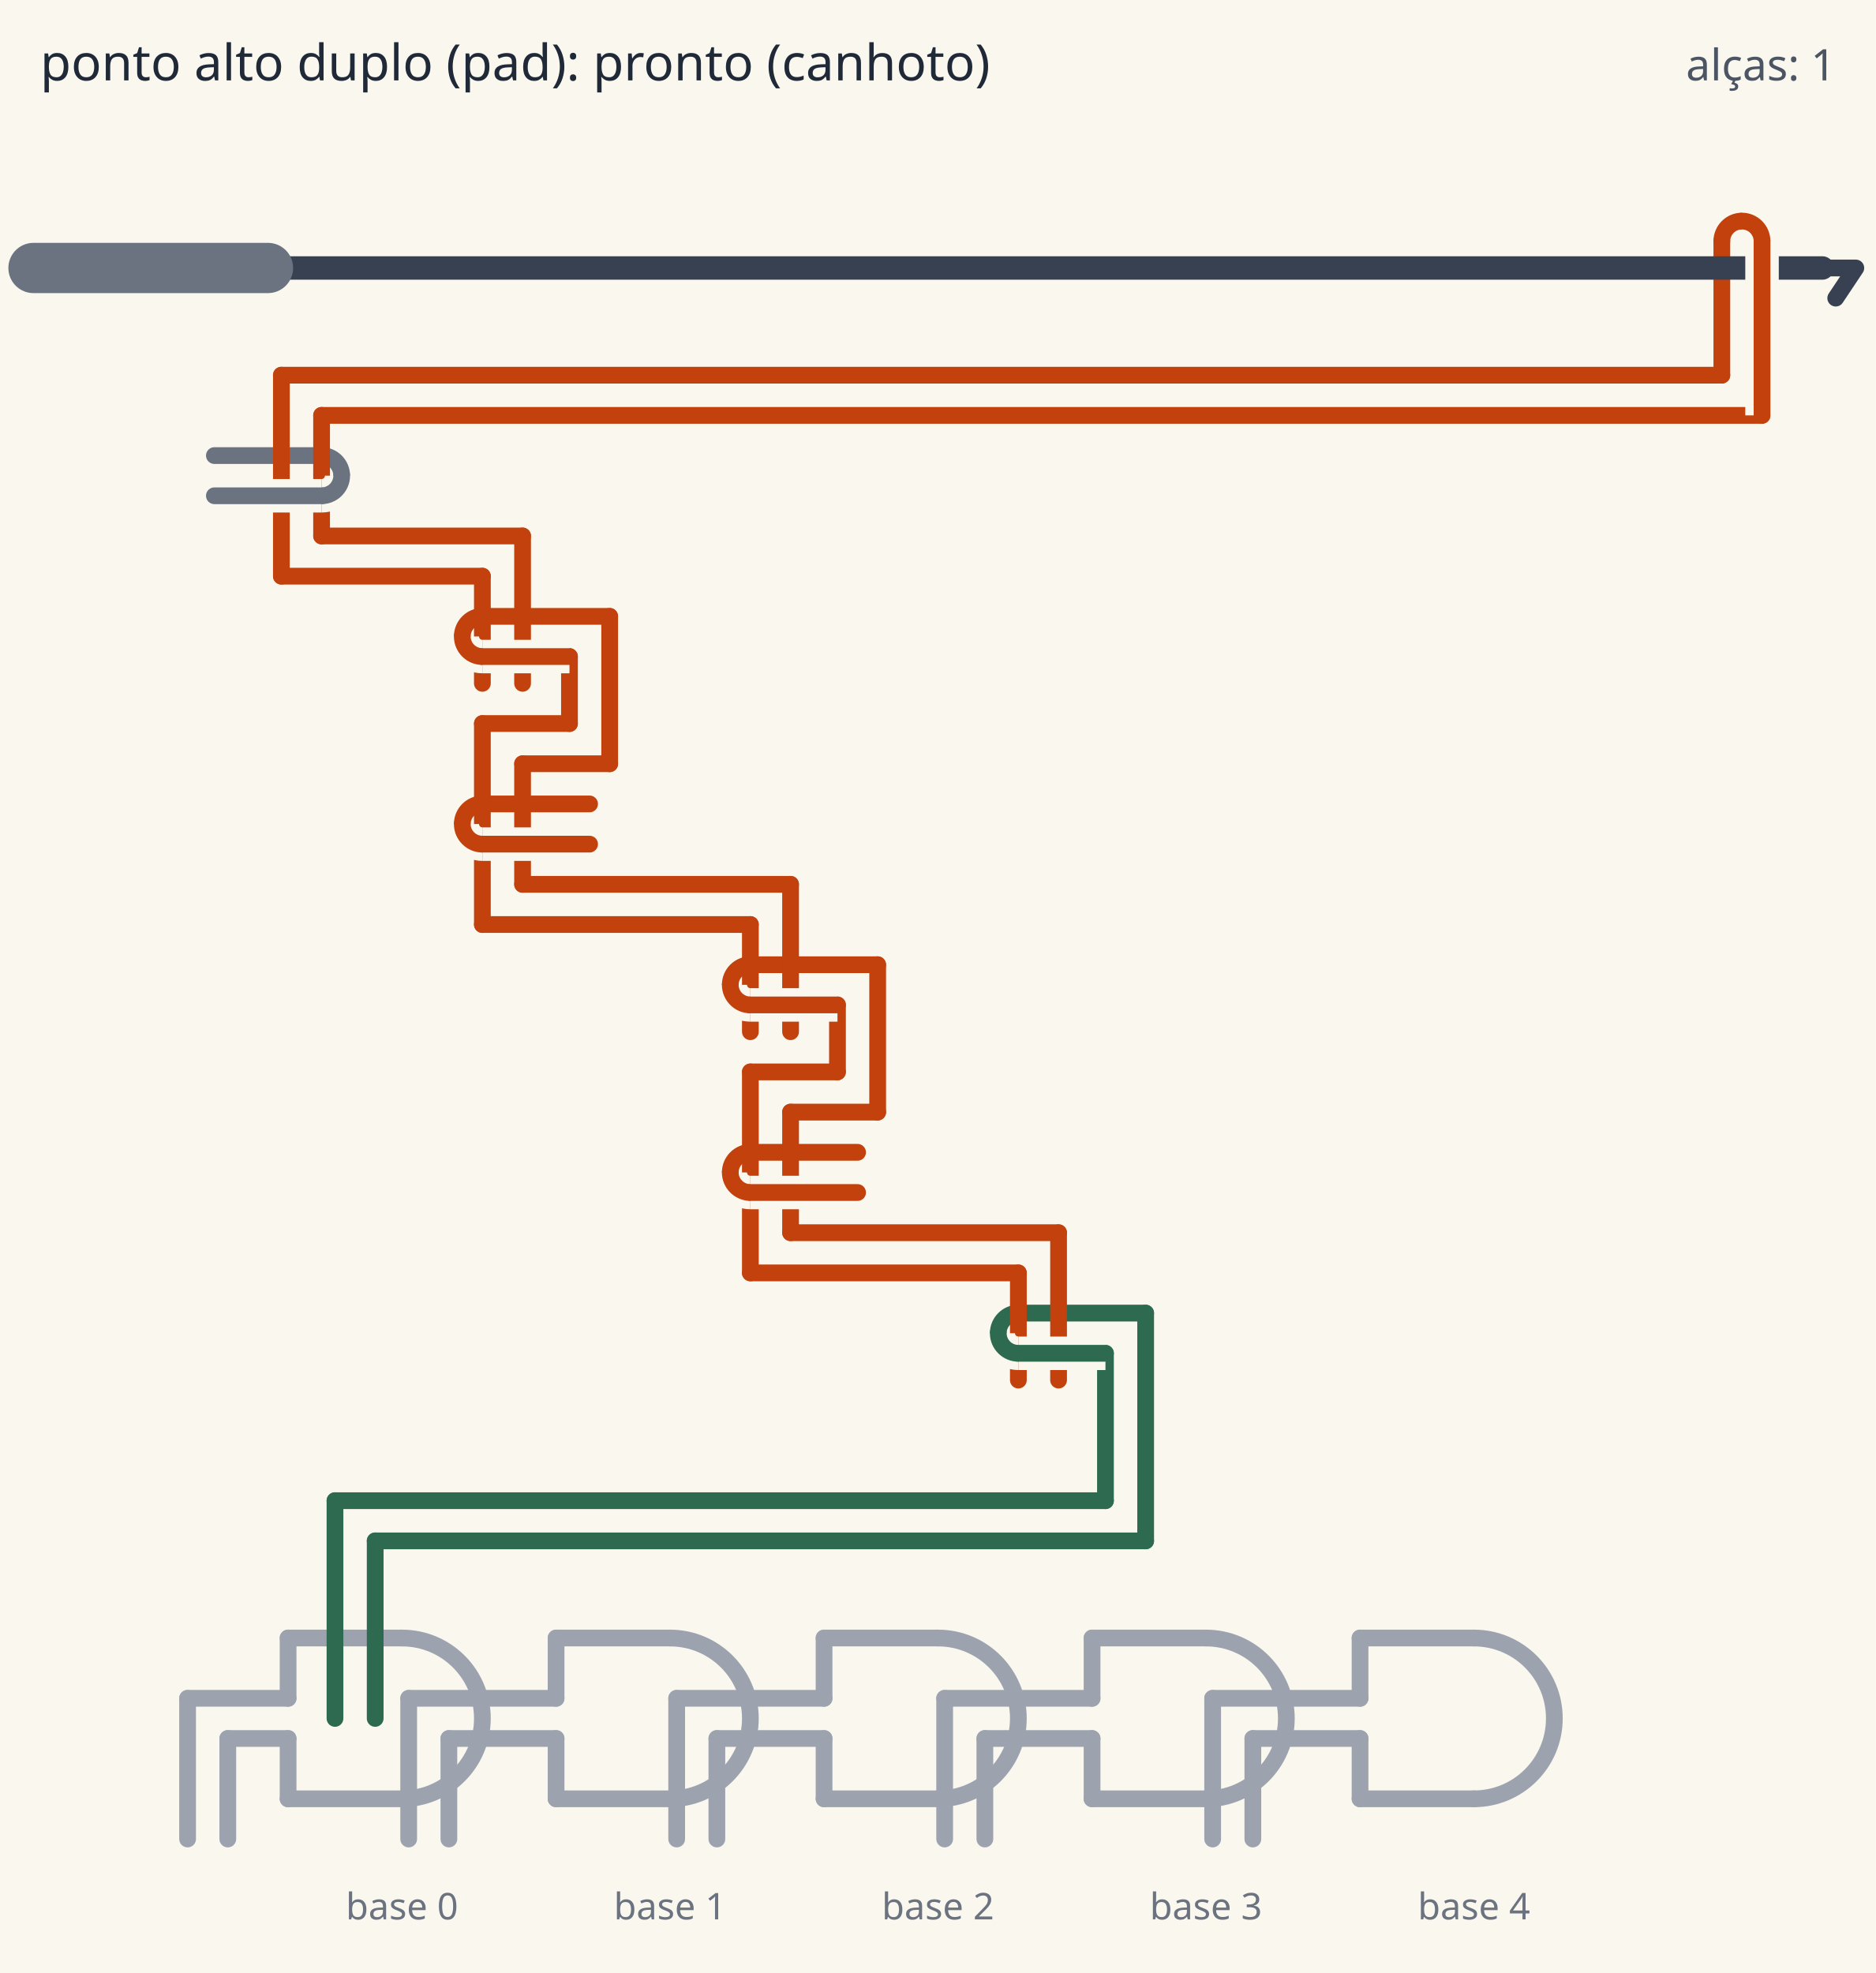
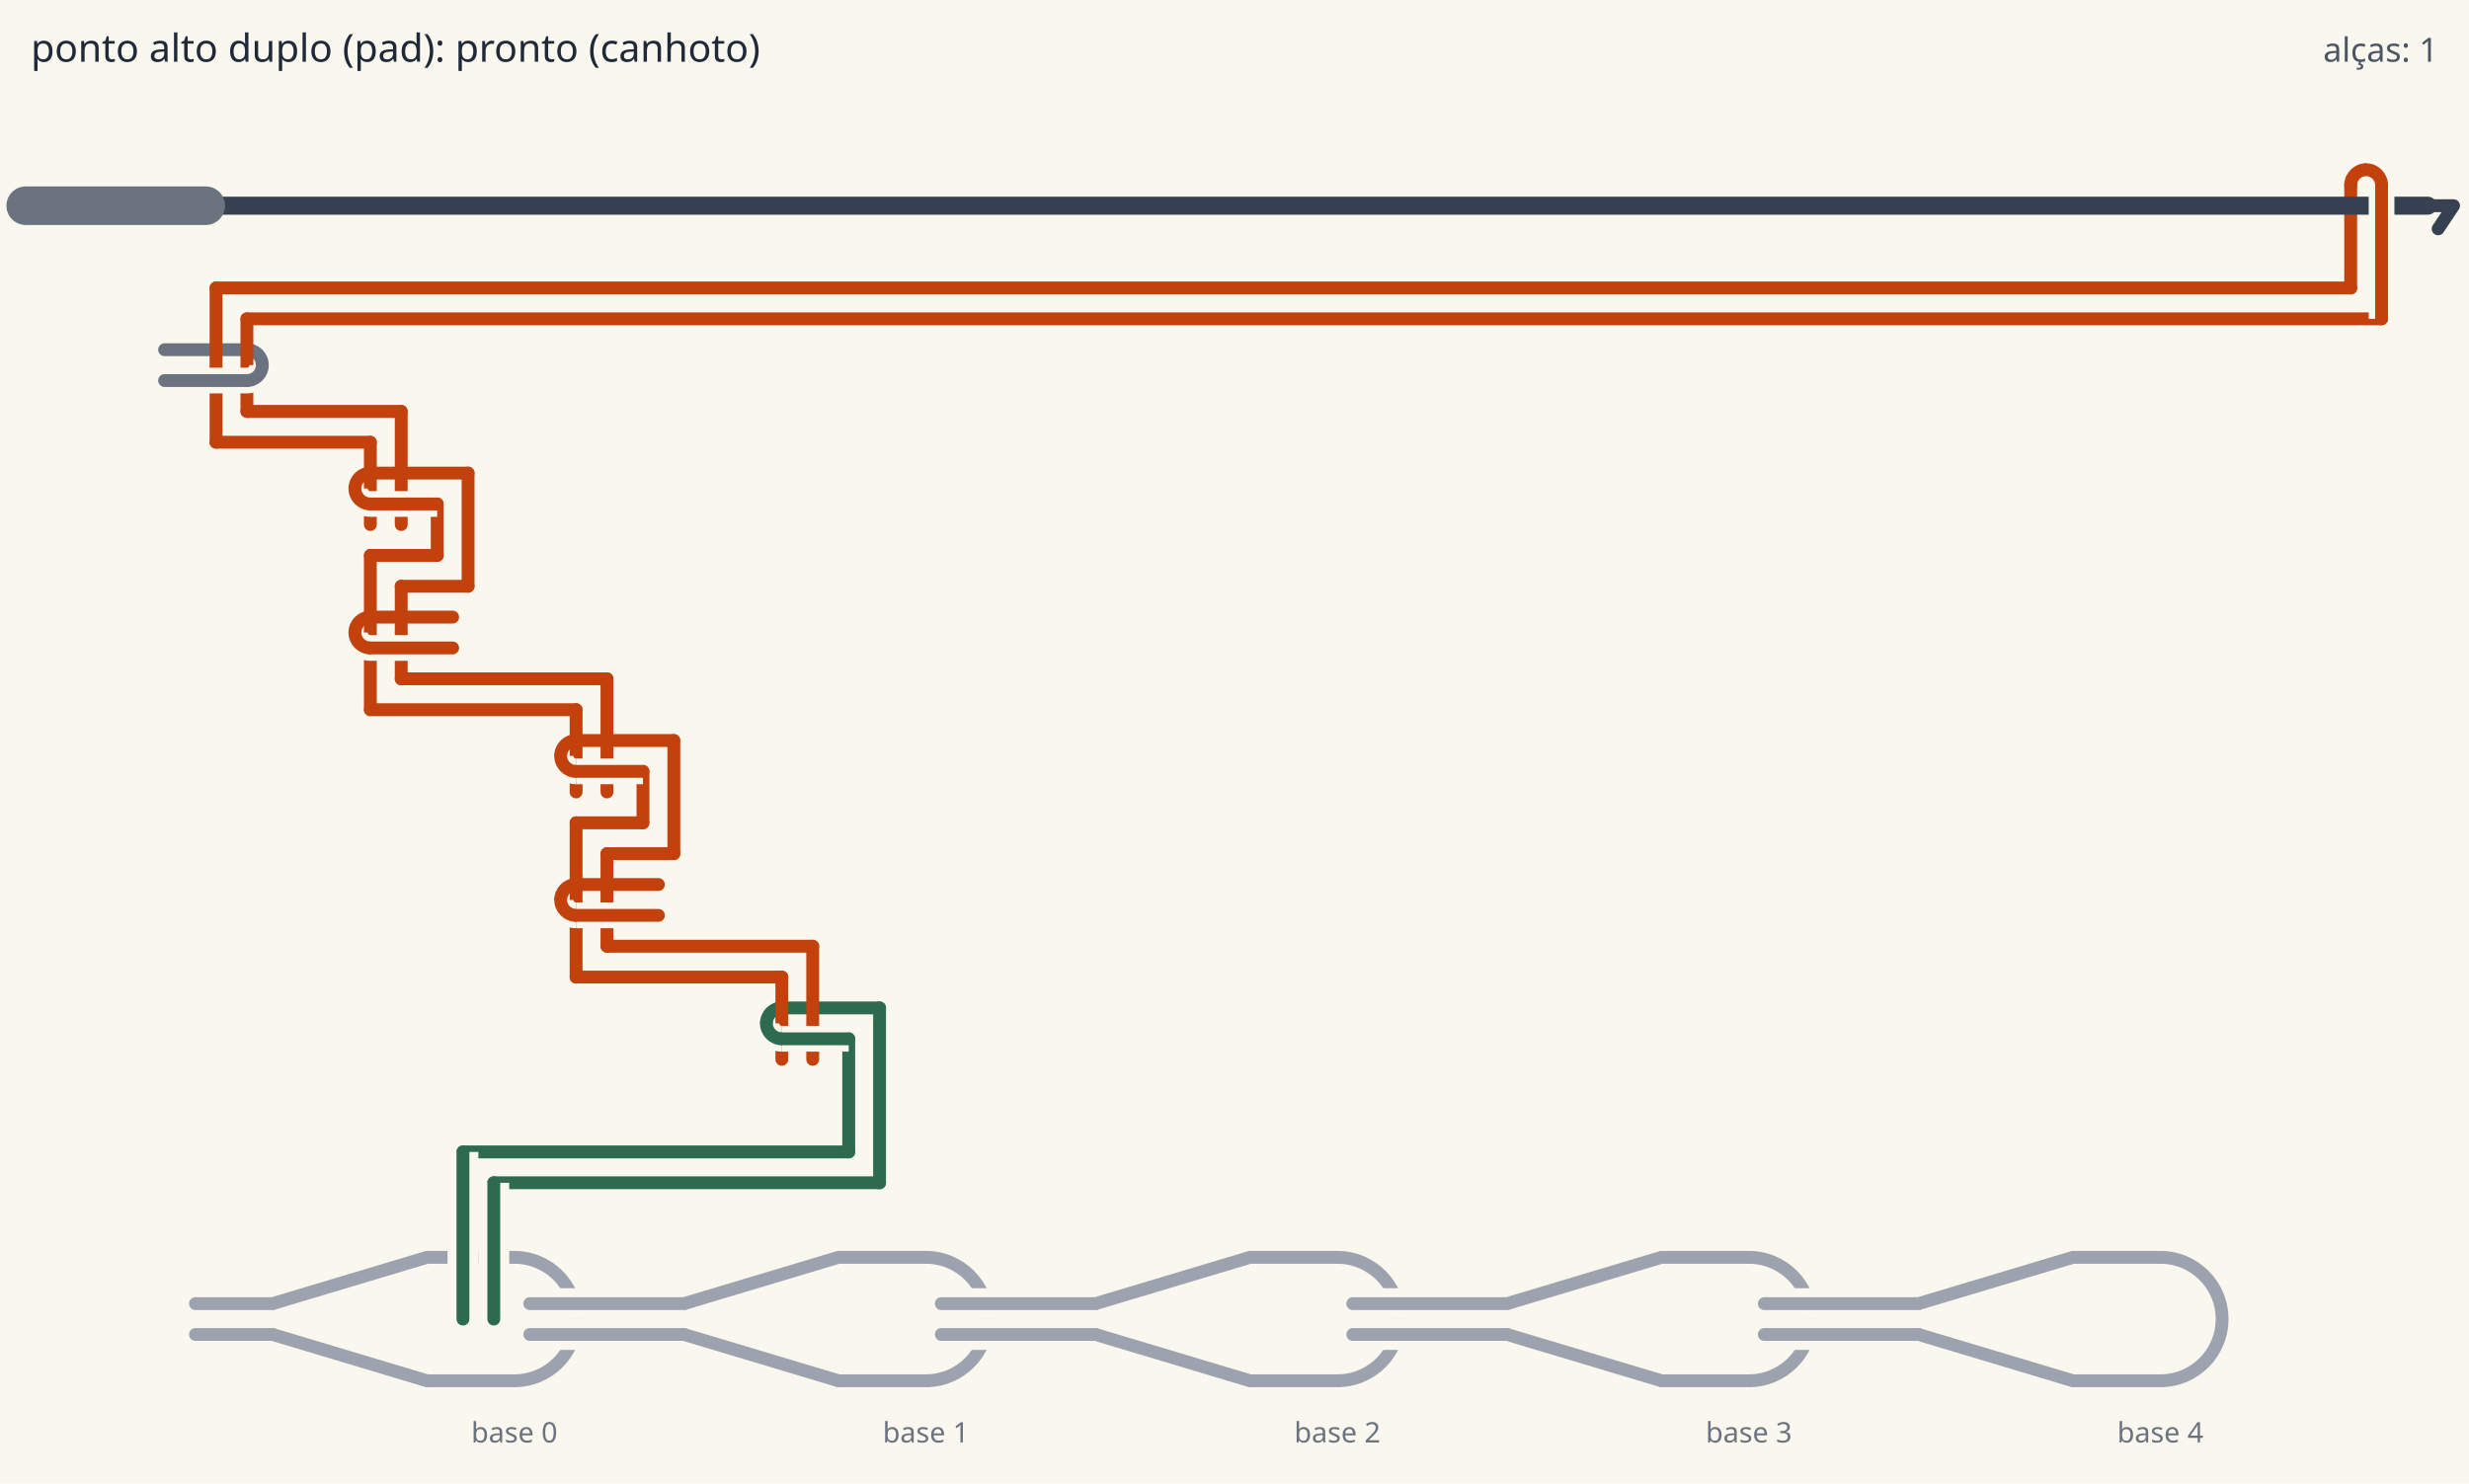
- <svg xmlns="http://www.w3.org/2000/svg" viewBox="0 0 560.0 589.0" width="560.0" height="589.0" font-family="sans-serif">
+ <svg xmlns="http://www.w3.org/2000/svg" viewBox="0 0 960.0 577.0" width="960.0" height="577.0" font-family="sans-serif">
  <rect width="100%" height="100%" fill="#faf7ef" />
  <text x="12" y="24" font-size="15" fill="#1f2937">ponto alto duplo (pad): pronto (canhoto)</text>
-   <text x="548.0" y="24" font-size="13" text-anchor="end" fill="#4b5563">alças: 1</text>
-   <text x="120.0" y="573.0" font-size="11" text-anchor="middle" fill="#6b7280">base 0</text>
-   <text x="200.0" y="573.0" font-size="11" text-anchor="middle" fill="#6b7280">base 1</text>
-   <text x="280.0" y="573.0" font-size="11" text-anchor="middle" fill="#6b7280">base 2</text>
-   <text x="360.0" y="573.0" font-size="11" text-anchor="middle" fill="#6b7280">base 3</text>
-   <text x="440.0" y="573.0" font-size="11" text-anchor="middle" fill="#6b7280">base 4</text>
+   <text x="948.0" y="24" font-size="13" text-anchor="end" fill="#4b5563">alças: 1</text>
+   <text x="200.0" y="561.0" font-size="11" text-anchor="middle" fill="#6b7280">base 0</text>
+   <text x="360.0" y="561.0" font-size="11" text-anchor="middle" fill="#6b7280">base 1</text>
+   <text x="520.0" y="561.0" font-size="11" text-anchor="middle" fill="#6b7280">base 2</text>
+   <text x="680.0" y="561.0" font-size="11" text-anchor="middle" fill="#6b7280">base 3</text>
+   <text x="840.0" y="561.0" font-size="11" text-anchor="middle" fill="#6b7280">base 4</text>
  <path data-bend="0" data-side="back" d="M 96.0 136.0 A 6 6 0 0 1 102.0 142.0" fill="none" stroke="#6b7280" stroke-width="5" stroke-linecap="round" />
  <line data-pair="0" data-side="back" data-seg="0" data-loop="0" data-kind="initial" data-on-hook="0" data-part="back" data-cx="96.0" data-cy="142.0" data-hx="83.0" data-hw="19.0" x1="96.0" y1="136.0" x2="64.0" y2="136.0" stroke="#6b7280" stroke-width="5" stroke-linecap="round" />
  <path data-bend="1" data-side="back" d="M 144.0 240.0 A 6 6 0 0 0 138.0 246.0" fill="none" stroke="#c2410c" stroke-width="5" stroke-linecap="round" />
  <line data-pair="1" data-side="back" data-seg="0" data-loop="1" data-kind="yo" data-on-hook="0" data-part="back" data-cx="144.0" data-cy="246.0" data-hx="157.0" data-hw="19.0" x1="144.0" y1="240.0" x2="176.0" y2="240.0" stroke="#c2410c" stroke-width="5" stroke-linecap="round" />
  <path data-bend="2" data-side="back" d="M 224.0 344.0 A 6 6 0 0 0 218.0 350.0" fill="none" stroke="#c2410c" stroke-width="5" stroke-linecap="round" />
  <line data-pair="2" data-side="back" data-seg="0" data-loop="2" data-kind="yo" data-on-hook="0" data-part="back" data-cx="224.0" data-cy="350.0" data-hx="237.0" data-hw="19.0" x1="224.0" y1="344.0" x2="256.0" y2="344.0" stroke="#c2410c" stroke-width="5" stroke-linecap="round" />
  <path data-bend="3" data-side="back" d="M 304.0 392.0 A 6 6 0 0 0 298.0 398.0" fill="none" stroke="#2d6a4f" stroke-width="5" stroke-linecap="round" />
  <line data-pair="3" data-side="back" data-seg="0" data-loop="3" data-kind="pulled" data-on-hook="0" data-part="back" data-cx="304.0" data-cy="398.0" data-hx="317.0" data-hw="19.0" x1="304.0" y1="392.0" x2="342.0" y2="392.0" stroke="#2d6a4f" stroke-width="5" stroke-linecap="round" />
  <path data-bend="4" data-side="back" d="M 224.0 288.0 A 6 6 0 0 0 218.0 294.0" fill="none" stroke="#c2410c" stroke-width="5" stroke-linecap="round" />
  <line data-pair="4" data-side="back" data-seg="0" data-loop="4" data-kind="yo" data-on-hook="0" data-part="back" data-cx="224.0" data-cy="294.0" data-hx="237.0" data-hw="19.0" x1="224.0" y1="288.0" x2="262.0" y2="288.0" stroke="#c2410c" stroke-width="5" stroke-linecap="round" />
  <path data-bend="5" data-side="back" d="M 144.0 184.0 A 6 6 0 0 0 138.0 190.0" fill="none" stroke="#c2410c" stroke-width="5" stroke-linecap="round" />
  <line data-pair="5" data-side="back" data-seg="0" data-loop="5" data-kind="yo" data-on-hook="0" data-part="back" data-cx="144.0" data-cy="190.0" data-hx="157.0" data-hw="19.0" x1="144.0" y1="184.0" x2="182.0" y2="184.0" stroke="#c2410c" stroke-width="5" stroke-linecap="round" />
-   <path data-bend="6" data-side="back" d="M 514.0 72 A 6 6 0 0 1 520.0 66" fill="none" stroke="#c2410c" stroke-width="5" stroke-linecap="round" />
-   <line data-pair="6" data-side="back" data-seg="0" data-strand="6" data-draw="3" data-loop="6" data-kind="yo" data-on-hook="1" data-part="back" data-cx="520.0" data-cy="80" x1="514.0" y1="72.0" x2="514.0" y2="112.0" stroke="#c2410c" stroke-width="5" stroke-linecap="round" />
-   <line data-hook="1" x1="16.0" y1="80" x2="544.0" y2="80" stroke="#374151" stroke-width="7" stroke-linecap="round" />
+   <path data-bend="6" data-side="back" d="M 914.0 72 A 6 6 0 0 1 920.0 66" fill="none" stroke="#c2410c" stroke-width="5" stroke-linecap="round" />
+   <line data-pair="6" data-side="back" data-seg="0" data-strand="6" data-draw="3" data-loop="6" data-kind="yo" data-on-hook="1" data-part="back" data-cx="920.0" data-cy="80" x1="914.0" y1="72.0" x2="914.0" y2="112.0" stroke="#c2410c" stroke-width="5" stroke-linecap="round" />
+   <line data-hook="1" x1="16.0" y1="80" x2="944.0" y2="80" stroke="#374151" stroke-width="7" stroke-linecap="round" />
  <line data-hook-handle="1" x1="10.0" y1="80" x2="80.0" y2="80" stroke="#6b7280" stroke-width="15" stroke-linecap="round" />
-   <path data-hook-tip="1" d="M 542.0 80 L 554.0 80 L 548.0 89" fill="none" stroke="#374151" stroke-width="5" stroke-linecap="round" stroke-linejoin="round" />
-   <path data-base-top="0" data-cx="120.0" data-cy="513.0" data-hx="115.0" data-hw="21.0" d="M 120.0 489.0 A 24 24 0 0 1 120.0 537.0" fill="none" stroke="#9ca3af" stroke-width="5" stroke-linecap="round" />
-   <path data-base-top="1" data-cx="200.0" data-cy="513.0" data-hx="195.0" data-hw="21.0" d="M 200.0 489.0 A 24 24 0 0 1 200.0 537.0" fill="none" stroke="#9ca3af" stroke-width="5" stroke-linecap="round" />
-   <path data-base-top="2" data-cx="280.0" data-cy="513.0" data-hx="275.0" data-hw="21.0" d="M 280.0 489.0 A 24 24 0 0 1 280.0 537.0" fill="none" stroke="#9ca3af" stroke-width="5" stroke-linecap="round" />
-   <path data-base-top="3" data-cx="360.0" data-cy="513.0" data-hx="355.0" data-hw="21.0" d="M 360.0 489.0 A 24 24 0 0 1 360.0 537.0" fill="none" stroke="#9ca3af" stroke-width="5" stroke-linecap="round" />
-   <path data-base-top="4" data-cx="440.0" data-cy="513.0" data-hx="435.0" data-hw="21.0" d="M 440.0 489.0 A 24 24 0 0 1 440.0 537.0" fill="none" stroke="#9ca3af" stroke-width="5" stroke-linecap="round" />
-   <line data-base-line="0" data-seg="0" x1="120.0" y1="489.0" x2="86.0" y2="489.0" stroke="#9ca3af" stroke-width="5" stroke-linecap="round" />
-   <line data-base-line="0" data-seg="1" x1="86.0" y1="489.0" x2="86.0" y2="507.0" stroke="#9ca3af" stroke-width="5" stroke-linecap="round" />
-   <line data-base-line="0" data-seg="2" x1="86.0" y1="507.0" x2="56.0" y2="507.0" stroke="#9ca3af" stroke-width="5" stroke-linecap="round" />
-   <line data-base-line="0" data-seg="3" x1="56.0" y1="507.0" x2="56.0" y2="549.0" stroke="#9ca3af" stroke-width="5" stroke-linecap="round" />
-   <line data-base-line="0" data-seg="4" x1="120.0" y1="537.0" x2="86.0" y2="537.0" stroke="#9ca3af" stroke-width="5" stroke-linecap="round" />
-   <line data-base-line="0" data-seg="5" x1="86.0" y1="537.0" x2="86.0" y2="519.0" stroke="#9ca3af" stroke-width="5" stroke-linecap="round" />
-   <line data-base-line="0" data-seg="6" x1="86.0" y1="519.0" x2="68.0" y2="519.0" stroke="#9ca3af" stroke-width="5" stroke-linecap="round" />
-   <line data-base-line="0" data-seg="7" x1="68.0" y1="519.0" x2="68.0" y2="549.0" stroke="#9ca3af" stroke-width="5" stroke-linecap="round" />
-   <line data-base-line="1" data-seg="0" x1="200.0" y1="489.0" x2="166.0" y2="489.0" stroke="#9ca3af" stroke-width="5" stroke-linecap="round" />
-   <line data-base-line="1" data-seg="1" x1="166.0" y1="489.0" x2="166.0" y2="507.0" stroke="#9ca3af" stroke-width="5" stroke-linecap="round" />
-   <line data-base-line="1" data-seg="2" x1="166.0" y1="507.0" x2="122.0" y2="507.0" stroke="#9ca3af" stroke-width="5" stroke-linecap="round" />
-   <line data-base-line="1" data-seg="3" x1="122.0" y1="507.0" x2="122.0" y2="549.0" stroke="#9ca3af" stroke-width="5" stroke-linecap="round" />
-   <line data-base-line="1" data-seg="4" x1="200.0" y1="537.0" x2="166.0" y2="537.0" stroke="#9ca3af" stroke-width="5" stroke-linecap="round" />
-   <line data-base-line="1" data-seg="5" x1="166.0" y1="537.0" x2="166.0" y2="519.0" stroke="#9ca3af" stroke-width="5" stroke-linecap="round" />
-   <line data-base-line="1" data-seg="6" x1="166.0" y1="519.0" x2="134.0" y2="519.0" stroke="#9ca3af" stroke-width="5" stroke-linecap="round" />
-   <line data-base-line="1" data-seg="7" x1="134.0" y1="519.0" x2="134.0" y2="549.0" stroke="#9ca3af" stroke-width="5" stroke-linecap="round" />
-   <line data-base-line="2" data-seg="0" x1="280.0" y1="489.0" x2="246.0" y2="489.0" stroke="#9ca3af" stroke-width="5" stroke-linecap="round" />
-   <line data-base-line="2" data-seg="1" x1="246.0" y1="489.0" x2="246.0" y2="507.0" stroke="#9ca3af" stroke-width="5" stroke-linecap="round" />
-   <line data-base-line="2" data-seg="2" x1="246.0" y1="507.0" x2="202.0" y2="507.0" stroke="#9ca3af" stroke-width="5" stroke-linecap="round" />
-   <line data-base-line="2" data-seg="3" x1="202.0" y1="507.0" x2="202.0" y2="549.0" stroke="#9ca3af" stroke-width="5" stroke-linecap="round" />
-   <line data-base-line="2" data-seg="4" x1="280.0" y1="537.0" x2="246.0" y2="537.0" stroke="#9ca3af" stroke-width="5" stroke-linecap="round" />
-   <line data-base-line="2" data-seg="5" x1="246.0" y1="537.0" x2="246.0" y2="519.0" stroke="#9ca3af" stroke-width="5" stroke-linecap="round" />
-   <line data-base-line="2" data-seg="6" x1="246.0" y1="519.0" x2="214.0" y2="519.0" stroke="#9ca3af" stroke-width="5" stroke-linecap="round" />
-   <line data-base-line="2" data-seg="7" x1="214.0" y1="519.0" x2="214.0" y2="549.0" stroke="#9ca3af" stroke-width="5" stroke-linecap="round" />
-   <line data-base-line="3" data-seg="0" x1="360.0" y1="489.0" x2="326.0" y2="489.0" stroke="#9ca3af" stroke-width="5" stroke-linecap="round" />
-   <line data-base-line="3" data-seg="1" x1="326.0" y1="489.0" x2="326.0" y2="507.0" stroke="#9ca3af" stroke-width="5" stroke-linecap="round" />
-   <line data-base-line="3" data-seg="2" x1="326.0" y1="507.0" x2="282.0" y2="507.0" stroke="#9ca3af" stroke-width="5" stroke-linecap="round" />
-   <line data-base-line="3" data-seg="3" x1="282.0" y1="507.0" x2="282.0" y2="549.0" stroke="#9ca3af" stroke-width="5" stroke-linecap="round" />
-   <line data-base-line="3" data-seg="4" x1="360.0" y1="537.0" x2="326.0" y2="537.0" stroke="#9ca3af" stroke-width="5" stroke-linecap="round" />
-   <line data-base-line="3" data-seg="5" x1="326.0" y1="537.0" x2="326.0" y2="519.0" stroke="#9ca3af" stroke-width="5" stroke-linecap="round" />
-   <line data-base-line="3" data-seg="6" x1="326.0" y1="519.0" x2="294.0" y2="519.0" stroke="#9ca3af" stroke-width="5" stroke-linecap="round" />
-   <line data-base-line="3" data-seg="7" x1="294.0" y1="519.0" x2="294.0" y2="549.0" stroke="#9ca3af" stroke-width="5" stroke-linecap="round" />
-   <line data-base-line="4" data-seg="0" x1="440.0" y1="489.0" x2="406.0" y2="489.0" stroke="#9ca3af" stroke-width="5" stroke-linecap="round" />
-   <line data-base-line="4" data-seg="1" x1="406.0" y1="489.0" x2="406.0" y2="507.0" stroke="#9ca3af" stroke-width="5" stroke-linecap="round" />
-   <line data-base-line="4" data-seg="2" x1="406.0" y1="507.0" x2="362.0" y2="507.0" stroke="#9ca3af" stroke-width="5" stroke-linecap="round" />
-   <line data-base-line="4" data-seg="3" x1="362.0" y1="507.0" x2="362.0" y2="549.0" stroke="#9ca3af" stroke-width="5" stroke-linecap="round" />
-   <line data-base-line="4" data-seg="4" x1="440.0" y1="537.0" x2="406.0" y2="537.0" stroke="#9ca3af" stroke-width="5" stroke-linecap="round" />
-   <line data-base-line="4" data-seg="5" x1="406.0" y1="537.0" x2="406.0" y2="519.0" stroke="#9ca3af" stroke-width="5" stroke-linecap="round" />
-   <line data-base-line="4" data-seg="6" x1="406.0" y1="519.0" x2="374.0" y2="519.0" stroke="#9ca3af" stroke-width="5" stroke-linecap="round" />
-   <line data-base-line="4" data-seg="7" x1="374.0" y1="519.0" x2="374.0" y2="549.0" stroke="#9ca3af" stroke-width="5" stroke-linecap="round" />
+   <path data-hook-tip="1" d="M 942.0 80 L 954.0 80 L 948.0 89" fill="none" stroke="#374151" stroke-width="5" stroke-linecap="round" stroke-linejoin="round" />
+   <path data-base-top="0" data-cx="200.0" data-cy="513.0" data-hx="195.0" data-hw="21.0" d="M 200.0 489.0 A 24 24 0 0 1 200.0 537.0" fill="none" stroke="#9ca3af" stroke-width="5" stroke-linecap="round" />
+   <path data-base-top="1" data-cx="360.0" data-cy="513.0" data-hx="355.0" data-hw="21.0" d="M 360.0 489.0 A 24 24 0 0 1 360.0 537.0" fill="none" stroke="#9ca3af" stroke-width="5" stroke-linecap="round" />
+   <path data-base-top="2" data-cx="520.0" data-cy="513.0" data-hx="515.0" data-hw="21.0" d="M 520.0 489.0 A 24 24 0 0 1 520.0 537.0" fill="none" stroke="#9ca3af" stroke-width="5" stroke-linecap="round" />
+   <path data-base-top="3" data-cx="680.0" data-cy="513.0" data-hx="675.0" data-hw="21.0" d="M 680.0 489.0 A 24 24 0 0 1 680.0 537.0" fill="none" stroke="#9ca3af" stroke-width="5" stroke-linecap="round" />
+   <path data-base-top="4" data-cx="840.0" data-cy="513.0" data-hx="835.0" data-hw="21.0" d="M 840.0 489.0 A 24 24 0 0 1 840.0 537.0" fill="none" stroke="#9ca3af" stroke-width="5" stroke-linecap="round" />
+   <line x1="200.0" y1="489.0" x2="166.0" y2="489.0" stroke="#faf7ef" stroke-width="12" stroke-linecap="butt" />
+   <line data-base-line="0" data-seg="0" x1="200.0" y1="489.0" x2="166.0" y2="489.0" stroke="#9ca3af" stroke-width="5" stroke-linecap="round" />
+   <line x1="166.0" y1="489.0" x2="106.0" y2="507.0" stroke="#faf7ef" stroke-width="12" stroke-linecap="butt" />
+   <line data-base-line="0" data-seg="1" x1="166.0" y1="489.0" x2="106.0" y2="507.0" stroke="#9ca3af" stroke-width="5" stroke-linecap="round" />
+   <line x1="106.0" y1="507.0" x2="76.0" y2="507.0" stroke="#faf7ef" stroke-width="12" stroke-linecap="butt" />
+   <line data-base-line="0" data-seg="2" x1="106.0" y1="507.0" x2="76.0" y2="507.0" stroke="#9ca3af" stroke-width="5" stroke-linecap="round" />
+   <line x1="200.0" y1="537.0" x2="166.0" y2="537.0" stroke="#faf7ef" stroke-width="12" stroke-linecap="butt" />
+   <line data-base-line="0" data-seg="3" x1="200.0" y1="537.0" x2="166.0" y2="537.0" stroke="#9ca3af" stroke-width="5" stroke-linecap="round" />
+   <line x1="166.0" y1="537.0" x2="106.0" y2="519.0" stroke="#faf7ef" stroke-width="12" stroke-linecap="butt" />
+   <line data-base-line="0" data-seg="4" x1="166.0" y1="537.0" x2="106.0" y2="519.0" stroke="#9ca3af" stroke-width="5" stroke-linecap="round" />
+   <line x1="106.0" y1="519.0" x2="76.0" y2="519.0" stroke="#faf7ef" stroke-width="12" stroke-linecap="butt" />
+   <line data-base-line="0" data-seg="5" x1="106.0" y1="519.0" x2="76.0" y2="519.0" stroke="#9ca3af" stroke-width="5" stroke-linecap="round" />
+   <line x1="360.0" y1="489.0" x2="326.0" y2="489.0" stroke="#faf7ef" stroke-width="12" stroke-linecap="butt" />
+   <line data-base-line="1" data-seg="0" x1="360.0" y1="489.0" x2="326.0" y2="489.0" stroke="#9ca3af" stroke-width="5" stroke-linecap="round" />
+   <line x1="326.0" y1="489.0" x2="266.0" y2="507.0" stroke="#faf7ef" stroke-width="12" stroke-linecap="butt" />
+   <line data-base-line="1" data-seg="1" x1="326.0" y1="489.0" x2="266.0" y2="507.0" stroke="#9ca3af" stroke-width="5" stroke-linecap="round" />
+   <line x1="266.0" y1="507.0" x2="206.0" y2="507.0" stroke="#faf7ef" stroke-width="12" stroke-linecap="butt" />
+   <line data-base-line="1" data-seg="2" x1="266.0" y1="507.0" x2="206.0" y2="507.0" stroke="#9ca3af" stroke-width="5" stroke-linecap="round" />
+   <line x1="360.0" y1="537.0" x2="326.0" y2="537.0" stroke="#faf7ef" stroke-width="12" stroke-linecap="butt" />
+   <line data-base-line="1" data-seg="3" x1="360.0" y1="537.0" x2="326.0" y2="537.0" stroke="#9ca3af" stroke-width="5" stroke-linecap="round" />
+   <line x1="326.0" y1="537.0" x2="266.0" y2="519.0" stroke="#faf7ef" stroke-width="12" stroke-linecap="butt" />
+   <line data-base-line="1" data-seg="4" x1="326.0" y1="537.0" x2="266.0" y2="519.0" stroke="#9ca3af" stroke-width="5" stroke-linecap="round" />
+   <line x1="266.0" y1="519.0" x2="206.0" y2="519.0" stroke="#faf7ef" stroke-width="12" stroke-linecap="butt" />
+   <line data-base-line="1" data-seg="5" x1="266.0" y1="519.0" x2="206.0" y2="519.0" stroke="#9ca3af" stroke-width="5" stroke-linecap="round" />
+   <line x1="520.0" y1="489.0" x2="486.0" y2="489.0" stroke="#faf7ef" stroke-width="12" stroke-linecap="butt" />
+   <line data-base-line="2" data-seg="0" x1="520.0" y1="489.0" x2="486.0" y2="489.0" stroke="#9ca3af" stroke-width="5" stroke-linecap="round" />
+   <line x1="486.0" y1="489.0" x2="426.0" y2="507.0" stroke="#faf7ef" stroke-width="12" stroke-linecap="butt" />
+   <line data-base-line="2" data-seg="1" x1="486.0" y1="489.0" x2="426.0" y2="507.0" stroke="#9ca3af" stroke-width="5" stroke-linecap="round" />
+   <line x1="426.0" y1="507.0" x2="366.0" y2="507.0" stroke="#faf7ef" stroke-width="12" stroke-linecap="butt" />
+   <line data-base-line="2" data-seg="2" x1="426.0" y1="507.0" x2="366.0" y2="507.0" stroke="#9ca3af" stroke-width="5" stroke-linecap="round" />
+   <line x1="520.0" y1="537.0" x2="486.0" y2="537.0" stroke="#faf7ef" stroke-width="12" stroke-linecap="butt" />
+   <line data-base-line="2" data-seg="3" x1="520.0" y1="537.0" x2="486.0" y2="537.0" stroke="#9ca3af" stroke-width="5" stroke-linecap="round" />
+   <line x1="486.0" y1="537.0" x2="426.0" y2="519.0" stroke="#faf7ef" stroke-width="12" stroke-linecap="butt" />
+   <line data-base-line="2" data-seg="4" x1="486.0" y1="537.0" x2="426.0" y2="519.0" stroke="#9ca3af" stroke-width="5" stroke-linecap="round" />
+   <line x1="426.0" y1="519.0" x2="366.0" y2="519.0" stroke="#faf7ef" stroke-width="12" stroke-linecap="butt" />
+   <line data-base-line="2" data-seg="5" x1="426.0" y1="519.0" x2="366.0" y2="519.0" stroke="#9ca3af" stroke-width="5" stroke-linecap="round" />
+   <line x1="680.0" y1="489.0" x2="646.0" y2="489.0" stroke="#faf7ef" stroke-width="12" stroke-linecap="butt" />
+   <line data-base-line="3" data-seg="0" x1="680.0" y1="489.0" x2="646.0" y2="489.0" stroke="#9ca3af" stroke-width="5" stroke-linecap="round" />
+   <line x1="646.0" y1="489.0" x2="586.0" y2="507.0" stroke="#faf7ef" stroke-width="12" stroke-linecap="butt" />
+   <line data-base-line="3" data-seg="1" x1="646.0" y1="489.0" x2="586.0" y2="507.0" stroke="#9ca3af" stroke-width="5" stroke-linecap="round" />
+   <line x1="586.0" y1="507.0" x2="526.0" y2="507.0" stroke="#faf7ef" stroke-width="12" stroke-linecap="butt" />
+   <line data-base-line="3" data-seg="2" x1="586.0" y1="507.0" x2="526.0" y2="507.0" stroke="#9ca3af" stroke-width="5" stroke-linecap="round" />
+   <line x1="680.0" y1="537.0" x2="646.0" y2="537.0" stroke="#faf7ef" stroke-width="12" stroke-linecap="butt" />
+   <line data-base-line="3" data-seg="3" x1="680.0" y1="537.0" x2="646.0" y2="537.0" stroke="#9ca3af" stroke-width="5" stroke-linecap="round" />
+   <line x1="646.0" y1="537.0" x2="586.0" y2="519.0" stroke="#faf7ef" stroke-width="12" stroke-linecap="butt" />
+   <line data-base-line="3" data-seg="4" x1="646.0" y1="537.0" x2="586.0" y2="519.0" stroke="#9ca3af" stroke-width="5" stroke-linecap="round" />
+   <line x1="586.0" y1="519.0" x2="526.0" y2="519.0" stroke="#faf7ef" stroke-width="12" stroke-linecap="butt" />
+   <line data-base-line="3" data-seg="5" x1="586.0" y1="519.0" x2="526.0" y2="519.0" stroke="#9ca3af" stroke-width="5" stroke-linecap="round" />
+   <line x1="840.0" y1="489.0" x2="806.0" y2="489.0" stroke="#faf7ef" stroke-width="12" stroke-linecap="butt" />
+   <line data-base-line="4" data-seg="0" x1="840.0" y1="489.0" x2="806.0" y2="489.0" stroke="#9ca3af" stroke-width="5" stroke-linecap="round" />
+   <line x1="806.0" y1="489.0" x2="746.0" y2="507.0" stroke="#faf7ef" stroke-width="12" stroke-linecap="butt" />
+   <line data-base-line="4" data-seg="1" x1="806.0" y1="489.0" x2="746.0" y2="507.0" stroke="#9ca3af" stroke-width="5" stroke-linecap="round" />
+   <line x1="746.0" y1="507.0" x2="686.0" y2="507.0" stroke="#faf7ef" stroke-width="12" stroke-linecap="butt" />
+   <line data-base-line="4" data-seg="2" x1="746.0" y1="507.0" x2="686.0" y2="507.0" stroke="#9ca3af" stroke-width="5" stroke-linecap="round" />
+   <line x1="840.0" y1="537.0" x2="806.0" y2="537.0" stroke="#faf7ef" stroke-width="12" stroke-linecap="butt" />
+   <line data-base-line="4" data-seg="3" x1="840.0" y1="537.0" x2="806.0" y2="537.0" stroke="#9ca3af" stroke-width="5" stroke-linecap="round" />
+   <line x1="806.0" y1="537.0" x2="746.0" y2="519.0" stroke="#faf7ef" stroke-width="12" stroke-linecap="butt" />
+   <line data-base-line="4" data-seg="4" x1="806.0" y1="537.0" x2="746.0" y2="519.0" stroke="#9ca3af" stroke-width="5" stroke-linecap="round" />
+   <line x1="746.0" y1="519.0" x2="686.0" y2="519.0" stroke="#faf7ef" stroke-width="12" stroke-linecap="butt" />
+   <line data-base-line="4" data-seg="5" x1="746.0" y1="519.0" x2="686.0" y2="519.0" stroke="#9ca3af" stroke-width="5" stroke-linecap="round" />
  <line data-pair="3" data-side="back" data-seg="1" data-leg="3" data-base="0" x1="342.0" y1="392.0" x2="342.0" y2="460.0" stroke="#2d6a4f" stroke-width="5" stroke-linecap="round" />
-   <line data-pair="3" data-side="back" data-seg="2" data-leg="3" data-base="0" x1="342.0" y1="460.0" x2="112.0" y2="460.0" stroke="#2d6a4f" stroke-width="5" stroke-linecap="round" />
-   <line data-pair="3" data-side="back" data-seg="3" data-leg="3" data-base="0" x1="112.0" y1="460.0" x2="112.0" y2="513.0" stroke="#2d6a4f" stroke-width="5" stroke-linecap="round" />
+   <line data-pair="3" data-side="back" data-seg="2" data-leg="3" data-base="0" x1="342.0" y1="460.0" x2="192.0" y2="460.0" stroke="#2d6a4f" stroke-width="5" stroke-linecap="round" />
+   <line x1="192.0" y1="460.0" x2="192.0" y2="513.0" stroke="#faf7ef" stroke-width="12" stroke-linecap="butt" />
+   <line data-pair="3" data-side="back" data-seg="3" data-leg="3" data-base="0" x1="192.0" y1="460.0" x2="192.0" y2="513.0" stroke="#2d6a4f" stroke-width="5" stroke-linecap="round" />
  <line data-pair="3" data-side="front" data-seg="1" data-leg="3" data-base="0" x1="330.0" y1="404.0" x2="330.0" y2="448.0" stroke="#2d6a4f" stroke-width="5" stroke-linecap="round" />
-   <line data-pair="3" data-side="front" data-seg="2" data-leg="3" data-base="0" x1="330.0" y1="448.0" x2="100.0" y2="448.0" stroke="#2d6a4f" stroke-width="5" stroke-linecap="round" />
-   <line data-pair="3" data-side="front" data-seg="3" data-leg="3" data-base="0" x1="100.0" y1="448.0" x2="100.0" y2="513.0" stroke="#2d6a4f" stroke-width="5" stroke-linecap="round" />
+   <line data-pair="3" data-side="front" data-seg="2" data-leg="3" data-base="0" x1="330.0" y1="448.0" x2="180.0" y2="448.0" stroke="#2d6a4f" stroke-width="5" stroke-linecap="round" />
+   <line x1="180.0" y1="448.0" x2="180.0" y2="513.0" stroke="#faf7ef" stroke-width="12" stroke-linecap="butt" />
+   <line data-pair="3" data-side="front" data-seg="3" data-leg="3" data-base="0" x1="180.0" y1="448.0" x2="180.0" y2="513.0" stroke="#2d6a4f" stroke-width="5" stroke-linecap="round" />
  <line data-pair="4" data-side="back" data-seg="1" data-strand="4" data-draw="1" x1="262.0" y1="288.0" x2="262.0" y2="332.0" stroke="#c2410c" stroke-width="5" stroke-linecap="round" />
  <line data-pair="4" data-side="back" data-seg="2" data-strand="4" data-draw="1" x1="262.0" y1="332.0" x2="236.0" y2="332.0" stroke="#c2410c" stroke-width="5" stroke-linecap="round" />
  <line data-pair="4" data-side="back" data-seg="3" data-strand="4" data-draw="1" data-through="2" x1="236.0" y1="332.0" x2="236.0" y2="368.0" stroke="#c2410c" stroke-width="5" stroke-linecap="round" />
  <line data-pair="4" data-side="back" data-seg="4" data-strand="4" data-draw="1" x1="236.0" y1="368.0" x2="316.0" y2="368.0" stroke="#c2410c" stroke-width="5" stroke-linecap="round" />
  <line data-pair="4" data-side="back" data-seg="5" data-strand="4" data-draw="1" data-through="3" x1="316.0" y1="368.0" x2="316.0" y2="412.0" stroke="#c2410c" stroke-width="5" stroke-linecap="round" />
  <line data-pair="4" data-side="front" data-seg="1" data-strand="4" data-draw="1" x1="250.0" y1="300.0" x2="250.0" y2="320.0" stroke="#c2410c" stroke-width="5" stroke-linecap="round" />
  <line data-pair="4" data-side="front" data-seg="2" data-strand="4" data-draw="1" x1="250.0" y1="320.0" x2="224.0" y2="320.0" stroke="#c2410c" stroke-width="5" stroke-linecap="round" />
  <line data-pair="4" data-side="front" data-seg="3" data-strand="4" data-draw="1" data-through="2" x1="224.0" y1="320.0" x2="224.0" y2="380.0" stroke="#c2410c" stroke-width="5" stroke-linecap="round" />
  <line data-pair="4" data-side="front" data-seg="4" data-strand="4" data-draw="1" x1="224.0" y1="380.0" x2="304.0" y2="380.0" stroke="#c2410c" stroke-width="5" stroke-linecap="round" />
  <line data-pair="4" data-side="front" data-seg="5" data-strand="4" data-draw="1" data-through="3" x1="304.0" y1="380.0" x2="304.0" y2="412.0" stroke="#c2410c" stroke-width="5" stroke-linecap="round" />
  <line data-pair="5" data-side="back" data-seg="1" data-strand="5" data-draw="2" x1="182.0" y1="184.0" x2="182.0" y2="228.0" stroke="#c2410c" stroke-width="5" stroke-linecap="round" />
  <line data-pair="5" data-side="back" data-seg="2" data-strand="5" data-draw="2" x1="182.0" y1="228.0" x2="156.0" y2="228.0" stroke="#c2410c" stroke-width="5" stroke-linecap="round" />
  <line data-pair="5" data-side="back" data-seg="3" data-strand="5" data-draw="2" data-through="1" x1="156.0" y1="228.0" x2="156.0" y2="264.0" stroke="#c2410c" stroke-width="5" stroke-linecap="round" />
  <line data-pair="5" data-side="back" data-seg="4" data-strand="5" data-draw="2" x1="156.0" y1="264.0" x2="236.0" y2="264.0" stroke="#c2410c" stroke-width="5" stroke-linecap="round" />
  <line data-pair="5" data-side="back" data-seg="5" data-strand="5" data-draw="2" data-through="4" x1="236.0" y1="264.0" x2="236.0" y2="308.0" stroke="#c2410c" stroke-width="5" stroke-linecap="round" />
  <line data-pair="5" data-side="front" data-seg="1" data-strand="5" data-draw="2" x1="170.0" y1="196.0" x2="170.0" y2="216.0" stroke="#c2410c" stroke-width="5" stroke-linecap="round" />
  <line data-pair="5" data-side="front" data-seg="2" data-strand="5" data-draw="2" x1="170.0" y1="216.0" x2="144.0" y2="216.0" stroke="#c2410c" stroke-width="5" stroke-linecap="round" />
  <line data-pair="5" data-side="front" data-seg="3" data-strand="5" data-draw="2" data-through="1" x1="144.0" y1="216.0" x2="144.0" y2="276.0" stroke="#c2410c" stroke-width="5" stroke-linecap="round" />
  <line data-pair="5" data-side="front" data-seg="4" data-strand="5" data-draw="2" x1="144.0" y1="276.0" x2="224.0" y2="276.0" stroke="#c2410c" stroke-width="5" stroke-linecap="round" />
  <line data-pair="5" data-side="front" data-seg="5" data-strand="5" data-draw="2" data-through="4" x1="224.0" y1="276.0" x2="224.0" y2="308.0" stroke="#c2410c" stroke-width="5" stroke-linecap="round" />
-   <line data-pair="6" data-side="back" data-seg="1" data-strand="6" data-draw="3" x1="514.0" y1="112.0" x2="84.0" y2="112.0" stroke="#c2410c" stroke-width="5" stroke-linecap="round" />
+   <line data-pair="6" data-side="back" data-seg="1" data-strand="6" data-draw="3" x1="914.0" y1="112.0" x2="84.0" y2="112.0" stroke="#c2410c" stroke-width="5" stroke-linecap="round" />
  <line data-pair="6" data-side="back" data-seg="2" data-strand="6" data-draw="3" data-through="0" x1="84.0" y1="112.0" x2="84.0" y2="172.0" stroke="#c2410c" stroke-width="5" stroke-linecap="round" />
  <line data-pair="6" data-side="back" data-seg="3" data-strand="6" data-draw="3" x1="84.0" y1="172.0" x2="144.0" y2="172.0" stroke="#c2410c" stroke-width="5" stroke-linecap="round" />
  <line data-pair="6" data-side="back" data-seg="4" data-strand="6" data-draw="3" data-through="5" x1="144.0" y1="172.0" x2="144.0" y2="204.0" stroke="#c2410c" stroke-width="5" stroke-linecap="round" />
-   <line data-pair="6" data-side="front" data-seg="1" data-strand="6" data-draw="3" x1="526.0" y1="124.0" x2="96.0" y2="124.0" stroke="#c2410c" stroke-width="5" stroke-linecap="round" />
+   <line data-pair="6" data-side="front" data-seg="1" data-strand="6" data-draw="3" x1="926.0" y1="124.0" x2="96.0" y2="124.0" stroke="#c2410c" stroke-width="5" stroke-linecap="round" />
  <line data-pair="6" data-side="front" data-seg="2" data-strand="6" data-draw="3" data-through="0" x1="96.0" y1="124.0" x2="96.0" y2="160.0" stroke="#c2410c" stroke-width="5" stroke-linecap="round" />
  <line data-pair="6" data-side="front" data-seg="3" data-strand="6" data-draw="3" x1="96.0" y1="160.0" x2="156.0" y2="160.0" stroke="#c2410c" stroke-width="5" stroke-linecap="round" />
  <line data-pair="6" data-side="front" data-seg="4" data-strand="6" data-draw="3" data-through="5" x1="156.0" y1="160.0" x2="156.0" y2="204.0" stroke="#c2410c" stroke-width="5" stroke-linecap="round" />
  <path d="M 102.0 142.0 A 6 6 0 0 1 96.0 148.0" stroke="#faf7ef" stroke-width="10" stroke-linecap="butt" fill="none" />
  <path data-bend="0" data-side="front" d="M 102.0 142.0 A 6 6 0 0 1 96.0 148.0" fill="none" stroke="#6b7280" stroke-width="5" stroke-linecap="round" />
  <line x1="96.0" y1="148.0" x2="64.0" y2="148.0" stroke="#faf7ef" stroke-width="10" stroke-linecap="butt" fill="none" />
  <line data-pair="0" data-side="front" data-seg="0" data-loop="0" data-kind="initial" data-on-hook="0" data-part="front" data-cx="96.0" data-cy="142.0" data-hx="83.0" data-hw="19.0" x1="96.0" y1="148.0" x2="64.0" y2="148.0" stroke="#6b7280" stroke-width="5" stroke-linecap="round" />
  <path d="M 138.0 246.0 A 6 6 0 0 0 144.0 252.0" stroke="#faf7ef" stroke-width="10" stroke-linecap="butt" fill="none" />
  <path data-bend="1" data-side="front" d="M 138.0 246.0 A 6 6 0 0 0 144.0 252.0" fill="none" stroke="#c2410c" stroke-width="5" stroke-linecap="round" />
  <line x1="144.0" y1="252.0" x2="176.0" y2="252.0" stroke="#faf7ef" stroke-width="10" stroke-linecap="butt" fill="none" />
  <line data-pair="1" data-side="front" data-seg="0" data-loop="1" data-kind="yo" data-on-hook="0" data-part="front" data-cx="144.0" data-cy="246.0" data-hx="157.0" data-hw="19.0" x1="144.0" y1="252.0" x2="176.0" y2="252.0" stroke="#c2410c" stroke-width="5" stroke-linecap="round" />
  <path d="M 218.0 350.0 A 6 6 0 0 0 224.0 356.0" stroke="#faf7ef" stroke-width="10" stroke-linecap="butt" fill="none" />
  <path data-bend="2" data-side="front" d="M 218.0 350.0 A 6 6 0 0 0 224.0 356.0" fill="none" stroke="#c2410c" stroke-width="5" stroke-linecap="round" />
  <line x1="224.0" y1="356.0" x2="256.0" y2="356.0" stroke="#faf7ef" stroke-width="10" stroke-linecap="butt" fill="none" />
  <line data-pair="2" data-side="front" data-seg="0" data-loop="2" data-kind="yo" data-on-hook="0" data-part="front" data-cx="224.0" data-cy="350.0" data-hx="237.0" data-hw="19.0" x1="224.0" y1="356.0" x2="256.0" y2="356.0" stroke="#c2410c" stroke-width="5" stroke-linecap="round" />
  <path d="M 298.0 398.0 A 6 6 0 0 0 304.0 404.0" stroke="#faf7ef" stroke-width="10" stroke-linecap="butt" fill="none" />
  <path data-bend="3" data-side="front" d="M 298.0 398.0 A 6 6 0 0 0 304.0 404.0" fill="none" stroke="#2d6a4f" stroke-width="5" stroke-linecap="round" />
  <line x1="304.0" y1="404.0" x2="330.0" y2="404.0" stroke="#faf7ef" stroke-width="10" stroke-linecap="butt" fill="none" />
  <line data-pair="3" data-side="front" data-seg="0" data-loop="3" data-kind="pulled" data-on-hook="0" data-part="front" data-cx="304.0" data-cy="398.0" data-hx="317.0" data-hw="19.0" x1="304.0" y1="404.0" x2="330.0" y2="404.0" stroke="#2d6a4f" stroke-width="5" stroke-linecap="round" />
  <path d="M 218.0 294.0 A 6 6 0 0 0 224.0 300.0" stroke="#faf7ef" stroke-width="10" stroke-linecap="butt" fill="none" />
  <path data-bend="4" data-side="front" d="M 218.0 294.0 A 6 6 0 0 0 224.0 300.0" fill="none" stroke="#c2410c" stroke-width="5" stroke-linecap="round" />
  <line x1="224.0" y1="300.0" x2="250.0" y2="300.0" stroke="#faf7ef" stroke-width="10" stroke-linecap="butt" fill="none" />
  <line data-pair="4" data-side="front" data-seg="0" data-loop="4" data-kind="yo" data-on-hook="0" data-part="front" data-cx="224.0" data-cy="294.0" data-hx="237.0" data-hw="19.0" x1="224.0" y1="300.0" x2="250.0" y2="300.0" stroke="#c2410c" stroke-width="5" stroke-linecap="round" />
  <path d="M 138.0 190.0 A 6 6 0 0 0 144.0 196.0" stroke="#faf7ef" stroke-width="10" stroke-linecap="butt" fill="none" />
  <path data-bend="5" data-side="front" d="M 138.0 190.0 A 6 6 0 0 0 144.0 196.0" fill="none" stroke="#c2410c" stroke-width="5" stroke-linecap="round" />
  <line x1="144.0" y1="196.0" x2="170.0" y2="196.0" stroke="#faf7ef" stroke-width="10" stroke-linecap="butt" fill="none" />
  <line data-pair="5" data-side="front" data-seg="0" data-loop="5" data-kind="yo" data-on-hook="0" data-part="front" data-cx="144.0" data-cy="190.0" data-hx="157.0" data-hw="19.0" x1="144.0" y1="196.0" x2="170.0" y2="196.0" stroke="#c2410c" stroke-width="5" stroke-linecap="round" />
-   <path d="M 520.0 66 A 6 6 0 0 1 526.0 72" stroke="#faf7ef" stroke-width="10" stroke-linecap="butt" fill="none" />
-   <path data-bend="6" data-side="front" d="M 520.0 66 A 6 6 0 0 1 526.0 72" fill="none" stroke="#c2410c" stroke-width="5" stroke-linecap="round" />
-   <line x1="526.0" y1="72.0" x2="526.0" y2="124.0" stroke="#faf7ef" stroke-width="10" stroke-linecap="butt" fill="none" />
-   <line data-pair="6" data-side="front" data-seg="0" data-strand="6" data-draw="3" data-loop="6" data-kind="yo" data-on-hook="1" data-part="front" data-cx="520.0" data-cy="80" x1="526.0" y1="72.0" x2="526.0" y2="124.0" stroke="#c2410c" stroke-width="5" stroke-linecap="round" />
+   <path d="M 920.0 66 A 6 6 0 0 1 926.0 72" stroke="#faf7ef" stroke-width="10" stroke-linecap="butt" fill="none" />
+   <path data-bend="6" data-side="front" d="M 920.0 66 A 6 6 0 0 1 926.0 72" fill="none" stroke="#c2410c" stroke-width="5" stroke-linecap="round" />
+   <line x1="926.0" y1="72.0" x2="926.0" y2="124.0" stroke="#faf7ef" stroke-width="10" stroke-linecap="butt" fill="none" />
+   <line data-pair="6" data-side="front" data-seg="0" data-strand="6" data-draw="3" data-loop="6" data-kind="yo" data-on-hook="1" data-part="front" data-cx="920.0" data-cy="80" x1="926.0" y1="72.0" x2="926.0" y2="124.0" stroke="#c2410c" stroke-width="5" stroke-linecap="round" />
</svg>
